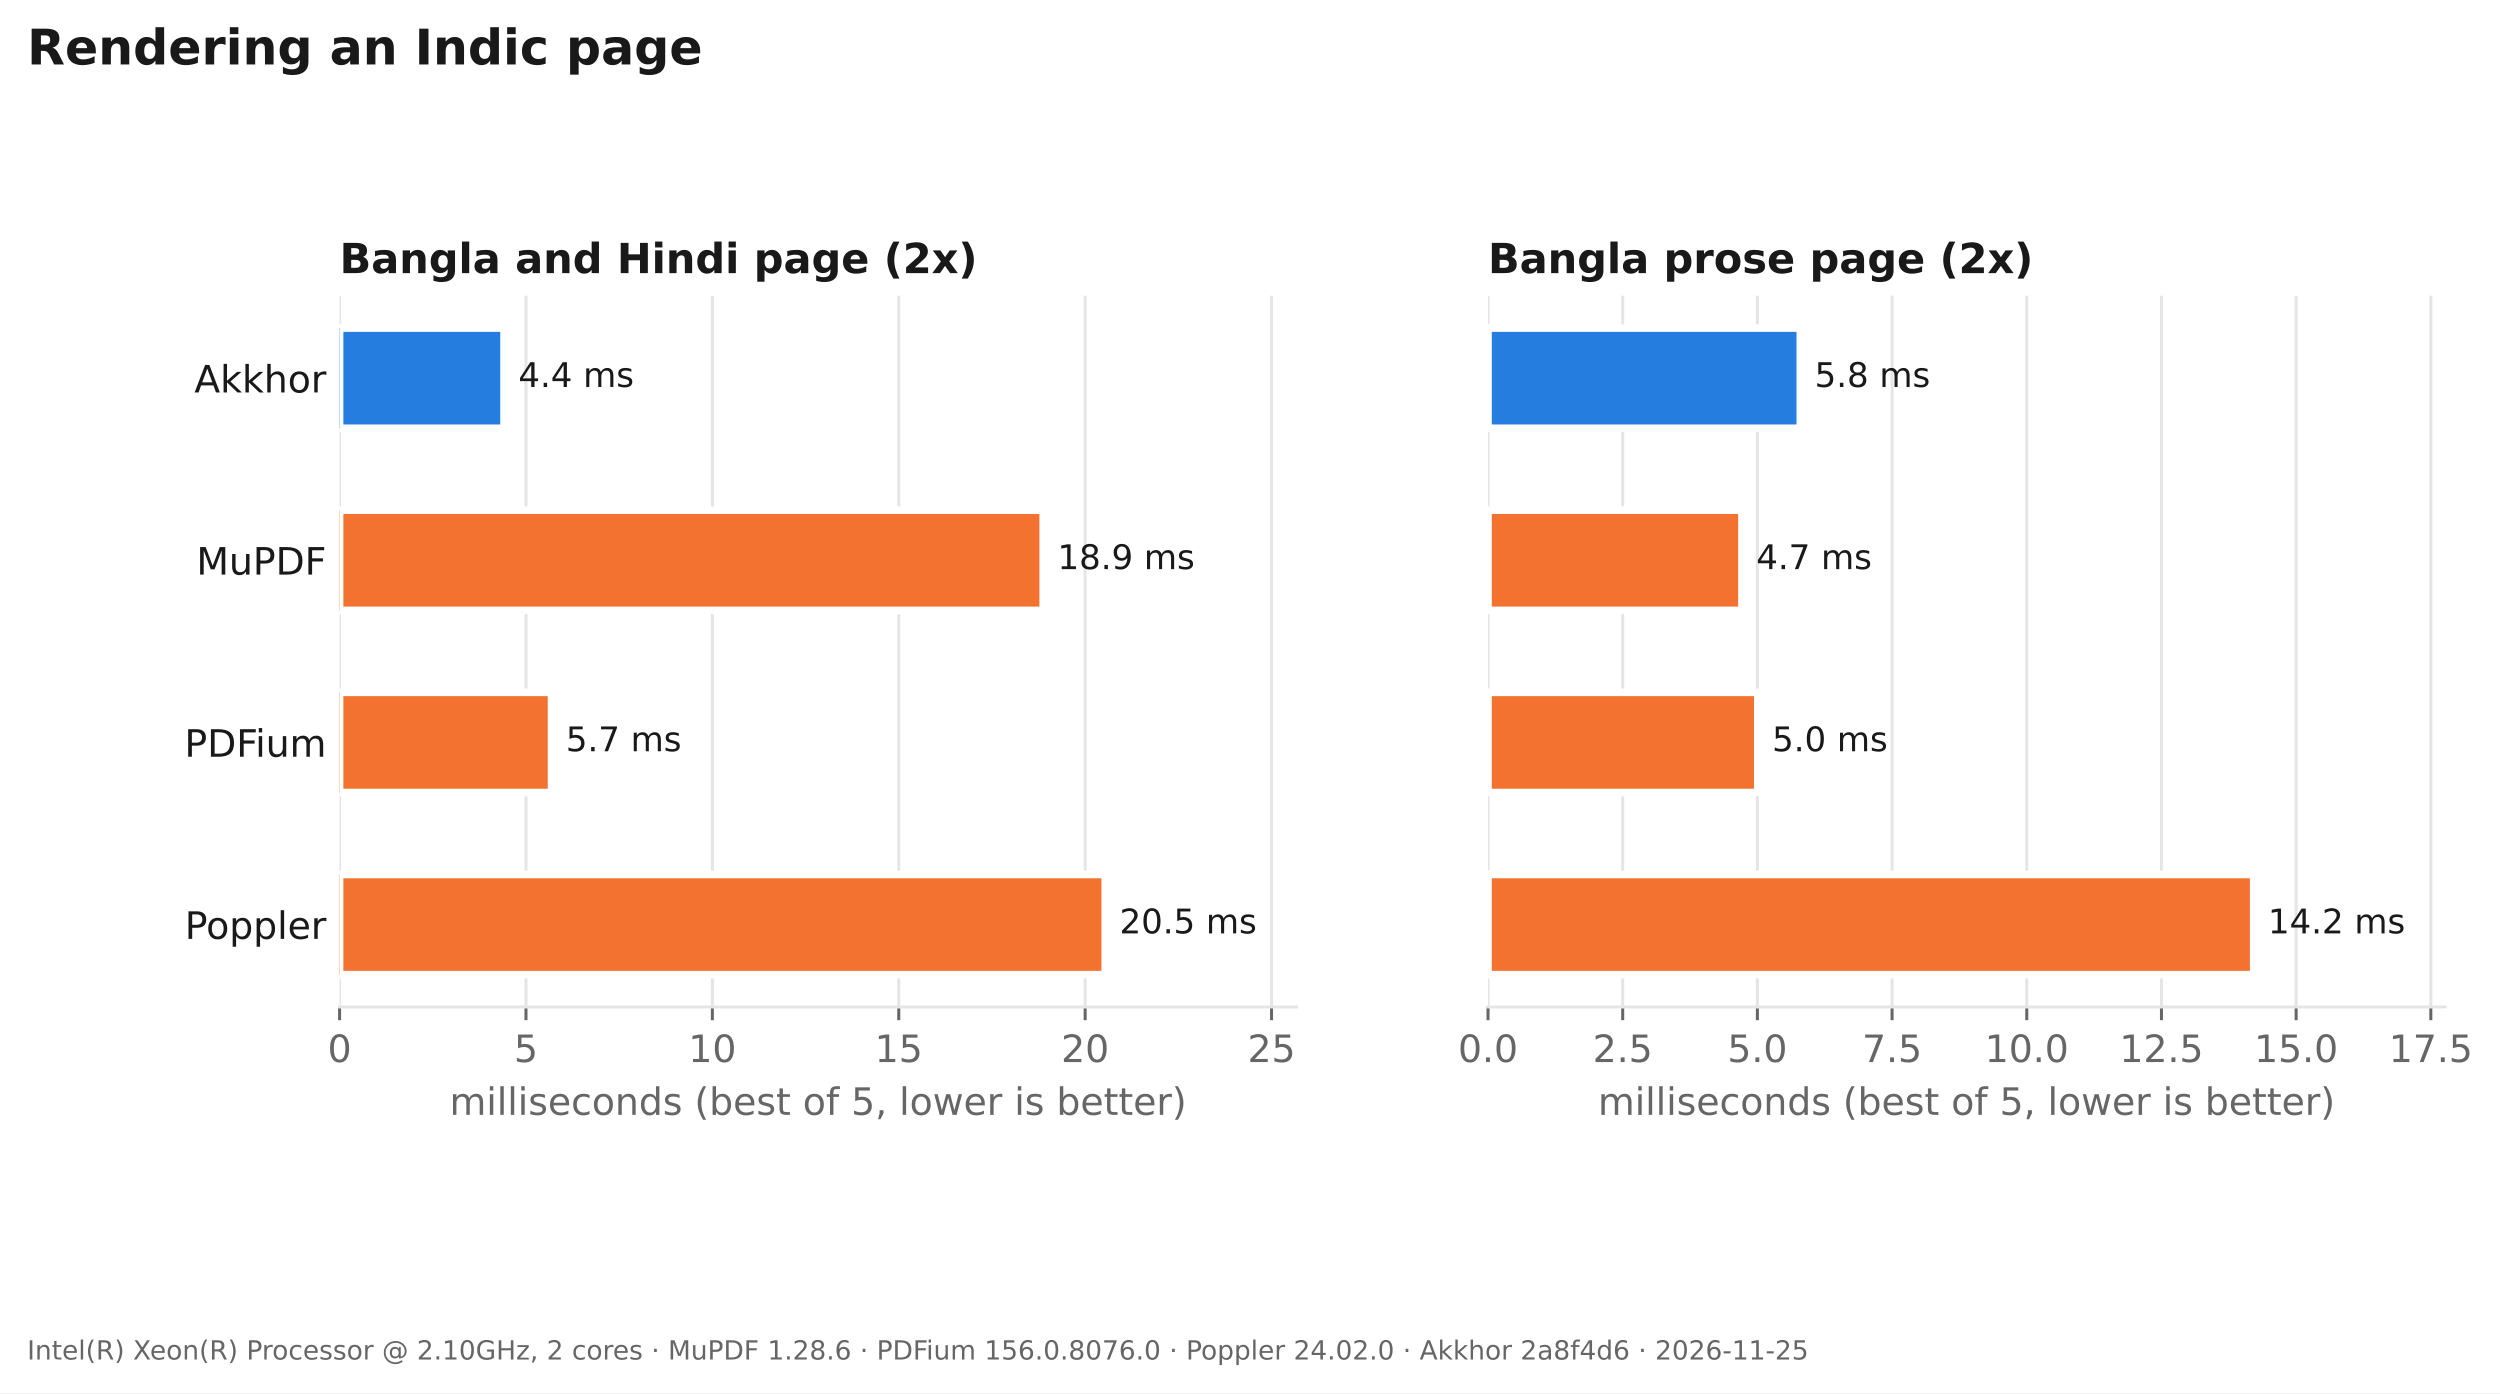
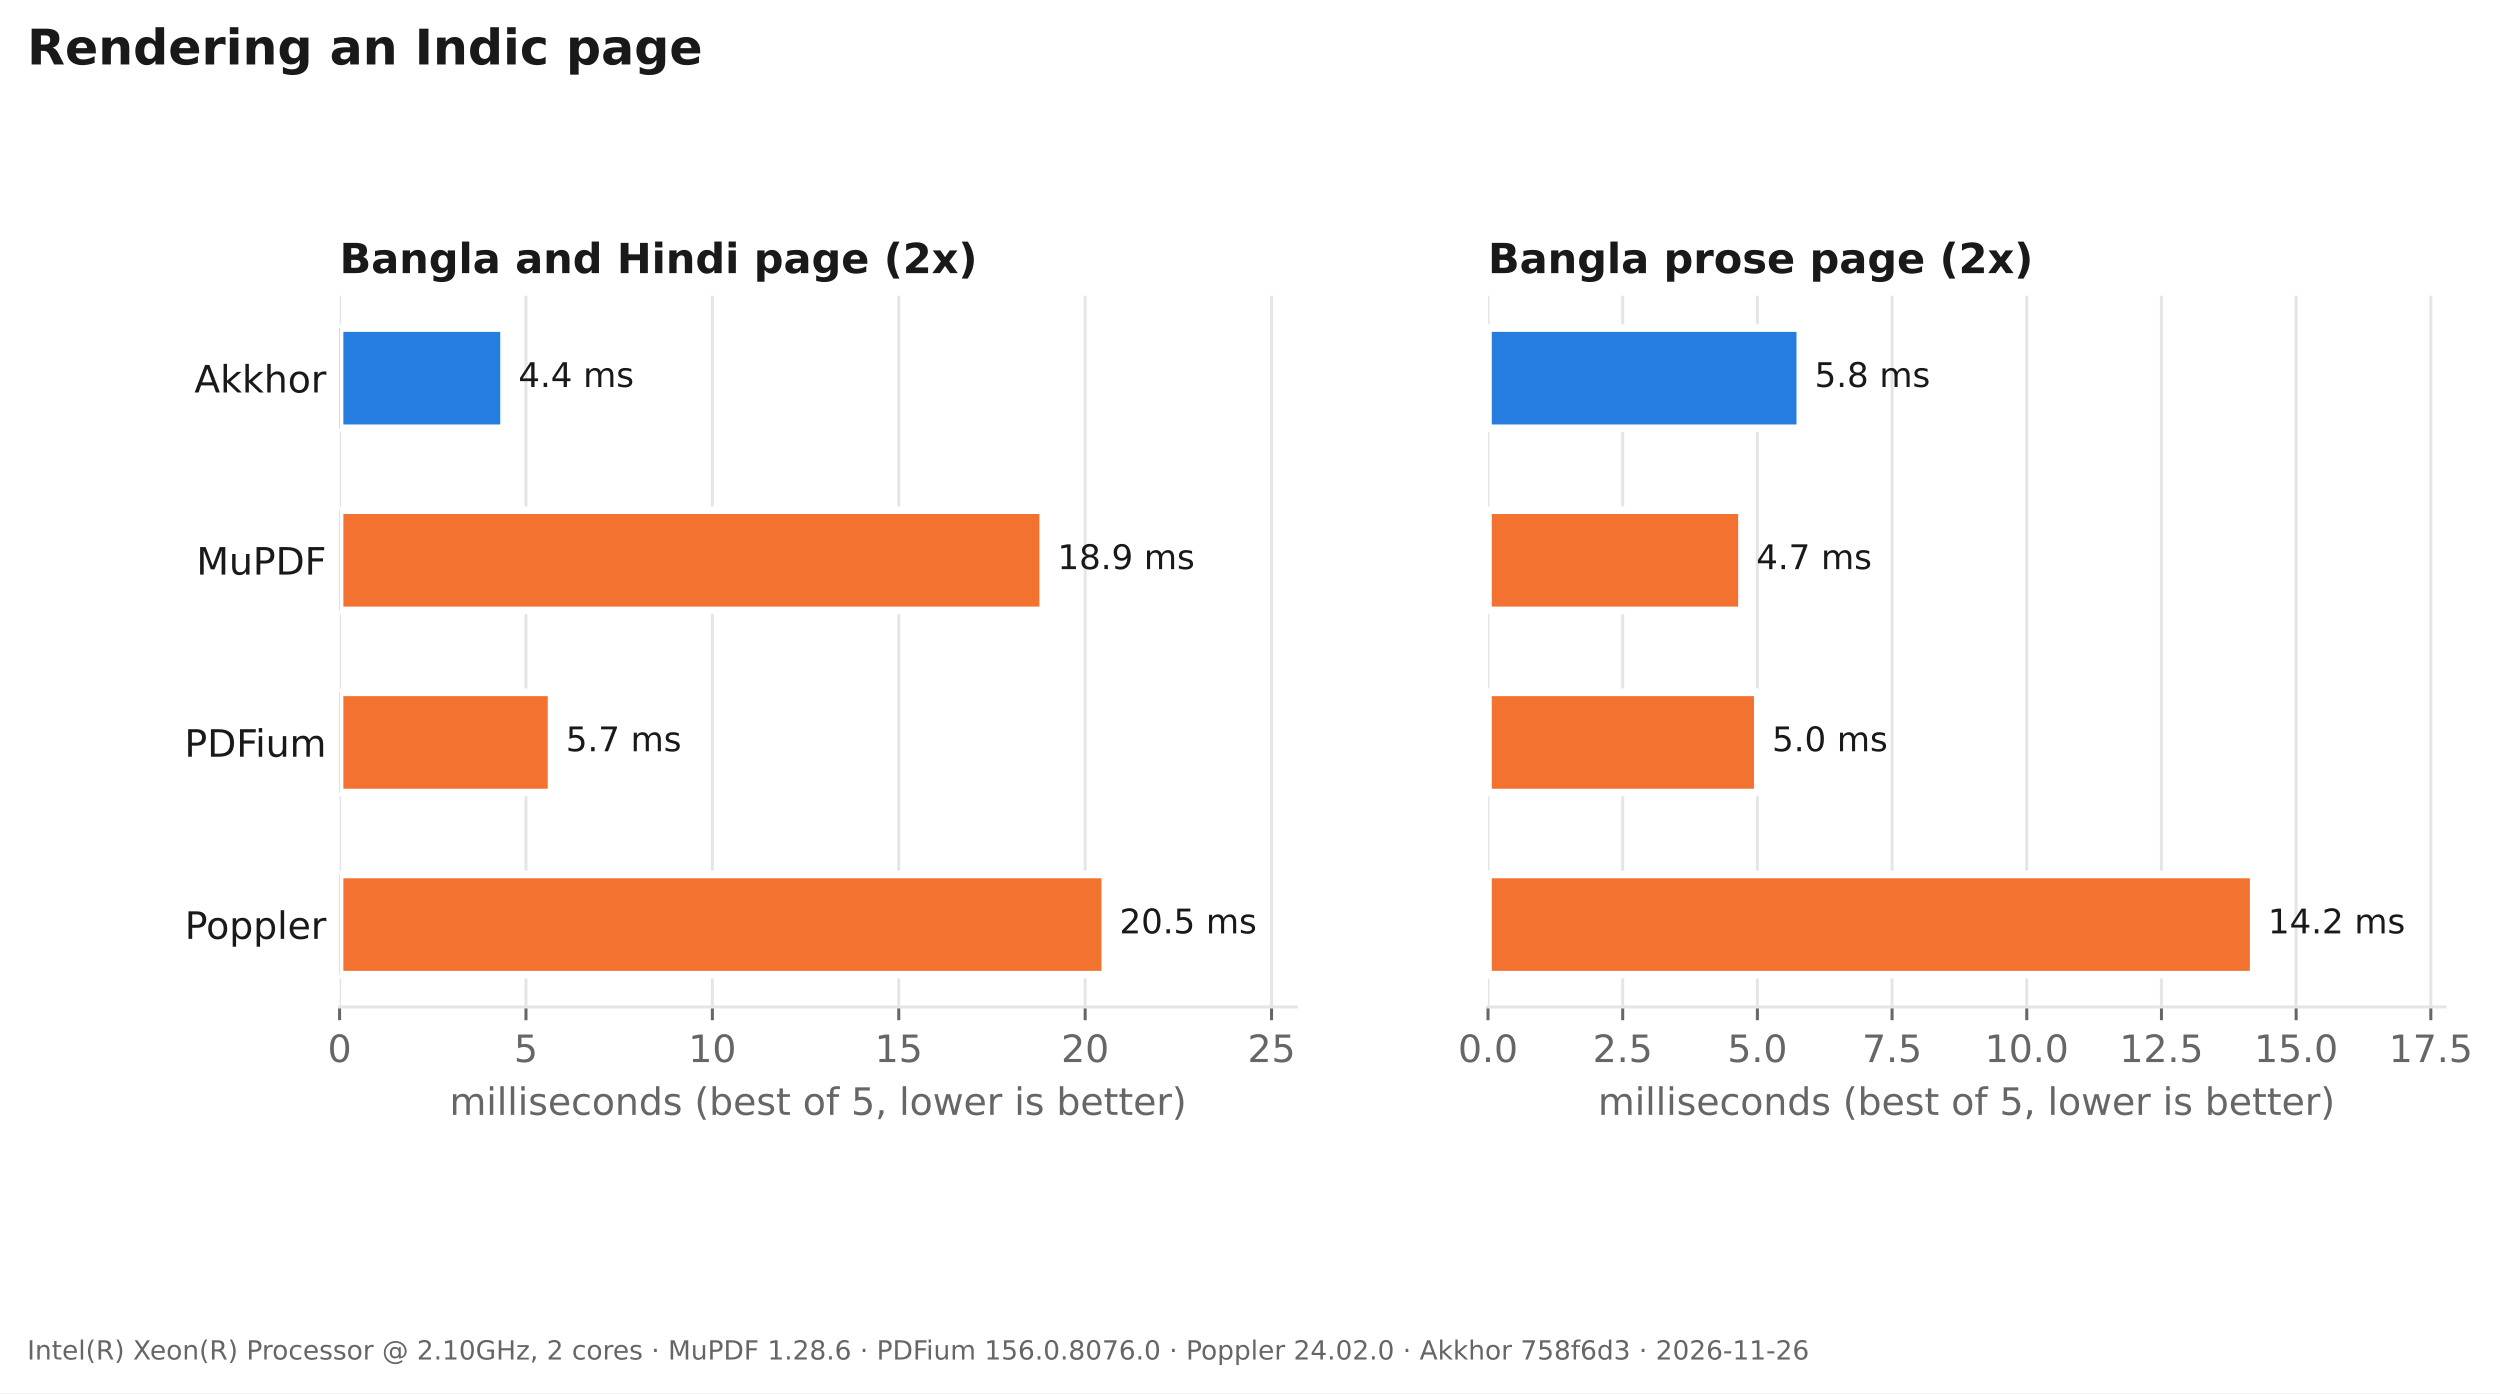
<svg xmlns="http://www.w3.org/2000/svg" xmlns:xlink="http://www.w3.org/1999/xlink" width="662.567pt" height="369.202pt" viewBox="0 0 662.567 369.202" version="1.1">
  <defs>
    <style type="text/css">*{stroke-linejoin: round; stroke-linecap: butt}</style>
  </defs>
  <g id="figure_1">
    <g id="patch_1">
      <path d="M 0 369.202  L 662.567 369.202  L 662.567 0  L 0 0  z " style="fill: #ffffff" />
    </g>
    <g id="axes_1">
      <g id="patch_2">
        <path d="M 90 266.873  L 343.636 266.873  L 343.636 78.377  L 90 78.377  z " style="fill: #ffffff" />
      </g>
      <g id="matplotlib.axis_1">
        <g id="xtick_1">
          <g id="line2d_1">
-             <path d="M 90 266.873  L 90 78.377  " clip-path="url(#p45b72f5a3f)" style="fill: none; stroke: #e5e5e5; stroke-width: 0.8; stroke-linecap: square" />
+             <path d="M 90 266.873  L 90 78.377  " clip-path="url(#pb002226af6)" style="fill: none; stroke: #e5e5e5; stroke-width: 0.8; stroke-linecap: square" />
          </g>
          <g id="line2d_2">
            <defs>
-               <path id="m10860d3f69" d="M 0 0  L 0 3.5  " style="stroke: #666666; stroke-width: 0.8" />
+               <path id="m688f23598b" d="M 0 0  L 0 3.5  " style="stroke: #666666; stroke-width: 0.8" />
            </defs>
            <g>
-               <use xlink:href="#m10860d3f69" x="90" y="266.873" style="fill: #666666; stroke: #666666; stroke-width: 0.8" />
+               <use xlink:href="#m688f23598b" x="90" y="266.873" style="fill: #666666; stroke: #666666; stroke-width: 0.8" />
            </g>
          </g>
          <g id="text_1">
            <text style="font-size: 10px; font-family: 'DejaVu Sans'; text-anchor: middle; fill: #666666" x="90" y="281.471" transform="rotate(-0 90 281.4707)">0</text>
          </g>
        </g>
        <g id="xtick_2">
          <g id="line2d_3">
-             <path d="M 139.398 266.873  L 139.398 78.377  " clip-path="url(#p45b72f5a3f)" style="fill: none; stroke: #e5e5e5; stroke-width: 0.8; stroke-linecap: square" />
+             <path d="M 139.398 266.873  L 139.398 78.377  " clip-path="url(#pb002226af6)" style="fill: none; stroke: #e5e5e5; stroke-width: 0.8; stroke-linecap: square" />
          </g>
          <g id="line2d_4">
            <g>
-               <use xlink:href="#m10860d3f69" x="139.398" y="266.873" style="fill: #666666; stroke: #666666; stroke-width: 0.8" />
+               <use xlink:href="#m688f23598b" x="139.398" y="266.873" style="fill: #666666; stroke: #666666; stroke-width: 0.8" />
            </g>
          </g>
          <g id="text_2">
            <text style="font-size: 10px; font-family: 'DejaVu Sans'; text-anchor: middle; fill: #666666" x="139.398" y="281.471" transform="rotate(-0 139.3985 281.4707)">5</text>
          </g>
        </g>
        <g id="xtick_3">
          <g id="line2d_5">
-             <path d="M 188.797 266.873  L 188.797 78.377  " clip-path="url(#p45b72f5a3f)" style="fill: none; stroke: #e5e5e5; stroke-width: 0.8; stroke-linecap: square" />
+             <path d="M 188.797 266.873  L 188.797 78.377  " clip-path="url(#pb002226af6)" style="fill: none; stroke: #e5e5e5; stroke-width: 0.8; stroke-linecap: square" />
          </g>
          <g id="line2d_6">
            <g>
-               <use xlink:href="#m10860d3f69" x="188.797" y="266.873" style="fill: #666666; stroke: #666666; stroke-width: 0.8" />
+               <use xlink:href="#m688f23598b" x="188.797" y="266.873" style="fill: #666666; stroke: #666666; stroke-width: 0.8" />
            </g>
          </g>
          <g id="text_3">
            <text style="font-size: 10px; font-family: 'DejaVu Sans'; text-anchor: middle; fill: #666666" x="188.797" y="281.471" transform="rotate(-0 188.7969 281.4707)">10</text>
          </g>
        </g>
        <g id="xtick_4">
          <g id="line2d_7">
-             <path d="M 238.195 266.873  L 238.195 78.377  " clip-path="url(#p45b72f5a3f)" style="fill: none; stroke: #e5e5e5; stroke-width: 0.8; stroke-linecap: square" />
+             <path d="M 238.195 266.873  L 238.195 78.377  " clip-path="url(#pb002226af6)" style="fill: none; stroke: #e5e5e5; stroke-width: 0.8; stroke-linecap: square" />
          </g>
          <g id="line2d_8">
            <g>
-               <use xlink:href="#m10860d3f69" x="238.195" y="266.873" style="fill: #666666; stroke: #666666; stroke-width: 0.8" />
+               <use xlink:href="#m688f23598b" x="238.195" y="266.873" style="fill: #666666; stroke: #666666; stroke-width: 0.8" />
            </g>
          </g>
          <g id="text_4">
            <text style="font-size: 10px; font-family: 'DejaVu Sans'; text-anchor: middle; fill: #666666" x="238.195" y="281.471" transform="rotate(-0 238.1954 281.4707)">15</text>
          </g>
        </g>
        <g id="xtick_5">
          <g id="line2d_9">
-             <path d="M 287.594 266.873  L 287.594 78.377  " clip-path="url(#p45b72f5a3f)" style="fill: none; stroke: #e5e5e5; stroke-width: 0.8; stroke-linecap: square" />
+             <path d="M 287.594 266.873  L 287.594 78.377  " clip-path="url(#pb002226af6)" style="fill: none; stroke: #e5e5e5; stroke-width: 0.8; stroke-linecap: square" />
          </g>
          <g id="line2d_10">
            <g>
-               <use xlink:href="#m10860d3f69" x="287.594" y="266.873" style="fill: #666666; stroke: #666666; stroke-width: 0.8" />
+               <use xlink:href="#m688f23598b" x="287.594" y="266.873" style="fill: #666666; stroke: #666666; stroke-width: 0.8" />
            </g>
          </g>
          <g id="text_5">
            <text style="font-size: 10px; font-family: 'DejaVu Sans'; text-anchor: middle; fill: #666666" x="287.594" y="281.471" transform="rotate(-0 287.5938 281.4707)">20</text>
          </g>
        </g>
        <g id="xtick_6">
          <g id="line2d_11">
-             <path d="M 336.992 266.873  L 336.992 78.377  " clip-path="url(#p45b72f5a3f)" style="fill: none; stroke: #e5e5e5; stroke-width: 0.8; stroke-linecap: square" />
+             <path d="M 336.992 266.873  L 336.992 78.377  " clip-path="url(#pb002226af6)" style="fill: none; stroke: #e5e5e5; stroke-width: 0.8; stroke-linecap: square" />
          </g>
          <g id="line2d_12">
            <g>
-               <use xlink:href="#m10860d3f69" x="336.992" y="266.873" style="fill: #666666; stroke: #666666; stroke-width: 0.8" />
+               <use xlink:href="#m688f23598b" x="336.992" y="266.873" style="fill: #666666; stroke: #666666; stroke-width: 0.8" />
            </g>
          </g>
          <g id="text_6">
            <text style="font-size: 10px; font-family: 'DejaVu Sans'; text-anchor: middle; fill: #666666" x="336.992" y="281.471" transform="rotate(-0 336.9923 281.4707)">25</text>
          </g>
        </g>
        <g id="text_7">
          <text style="font-size: 10px; font-family: 'DejaVu Sans'; text-anchor: middle; fill: #666666" x="216.818" y="295.471" transform="rotate(-0 216.8182 295.4715)">milliseconds (best of 5, lower is better)</text>
        </g>
      </g>
      <g id="matplotlib.axis_2">
        <g id="ytick_1">
          <g id="line2d_13" />
          <g id="text_8">
            <text style="font-size: 10px; font-family: 'DejaVu Sans'; text-anchor: end; fill: #191919" x="86.5" y="104.019" transform="rotate(-0 86.5 104.0186)">Akkhor</text>
          </g>
        </g>
        <g id="ytick_2">
          <g id="line2d_14" />
          <g id="text_9">
            <text style="font-size: 10px; font-family: 'DejaVu Sans'; text-anchor: end; fill: #191919" x="86.5" y="152.289" transform="rotate(-0 86.5 152.2886)">MuPDF</text>
          </g>
        </g>
        <g id="ytick_3">
          <g id="line2d_15" />
          <g id="text_10">
            <text style="font-size: 10px; font-family: 'DejaVu Sans'; text-anchor: end; fill: #191919" x="86.5" y="200.559" transform="rotate(-0 86.5 200.5594)">PDFium</text>
          </g>
        </g>
        <g id="ytick_4">
          <g id="line2d_16" />
          <g id="text_11">
            <text style="font-size: 10px; font-family: 'DejaVu Sans'; text-anchor: end; fill: #191919" x="86.5" y="248.83" transform="rotate(-0 86.5 248.8299)">Poppler</text>
          </g>
        </g>
      </g>
      <g id="patch_3">
-         <path d="M 90 113.494  L 133.579 113.494  L 133.579 86.945  L 90 86.945  z " clip-path="url(#p45b72f5a3f)" style="fill: #257de0; stroke: #ffffff; stroke-width: 2; stroke-linejoin: miter" />
+         <path d="M 90 113.494  L 133.579 113.494  L 133.579 86.945  L 90 86.945  z " clip-path="url(#pb002226af6)" style="fill: #257de0; stroke: #ffffff; stroke-width: 2; stroke-linejoin: miter" />
      </g>
      <g id="patch_4">
-         <path d="M 90 161.764  L 276.469 161.764  L 276.469 135.215  L 90 135.215  z " clip-path="url(#p45b72f5a3f)" style="fill: #f47230; stroke: #ffffff; stroke-width: 2; stroke-linejoin: miter" />
+         <path d="M 90 161.764  L 276.469 161.764  L 276.469 135.215  L 90 135.215  z " clip-path="url(#pb002226af6)" style="fill: #f47230; stroke: #ffffff; stroke-width: 2; stroke-linejoin: miter" />
      </g>
      <g id="patch_5">
-         <path d="M 90 210.035  L 146.166 210.035  L 146.166 183.486  L 90 183.486  z " clip-path="url(#p45b72f5a3f)" style="fill: #f47230; stroke: #ffffff; stroke-width: 2; stroke-linejoin: miter" />
+         <path d="M 90 210.035  L 146.166 210.035  L 146.166 183.486  L 90 183.486  z " clip-path="url(#pb002226af6)" style="fill: #f47230; stroke: #ffffff; stroke-width: 2; stroke-linejoin: miter" />
      </g>
      <g id="patch_6">
-         <path d="M 90 258.305  L 292.909 258.305  L 292.909 231.756  L 90 231.756  z " clip-path="url(#p45b72f5a3f)" style="fill: #f47230; stroke: #ffffff; stroke-width: 2; stroke-linejoin: miter" />
+         <path d="M 90 258.305  L 292.909 258.305  L 292.909 231.756  L 90 231.756  z " clip-path="url(#pb002226af6)" style="fill: #f47230; stroke: #ffffff; stroke-width: 2; stroke-linejoin: miter" />
      </g>
      <g id="patch_7">
        <path d="M 90 266.873  L 343.636 266.873  " style="fill: none; stroke: #e5e5e5; stroke-width: 0.8; stroke-linejoin: miter; stroke-linecap: square" />
      </g>
      <g id="text_12">
        <text style="font-size: 9px; font-family: 'DejaVu Sans'; text-anchor: start; fill: #191919" x="137.384" y="102.557" transform="rotate(-0 137.3839 102.5573)">4.4 ms</text>
      </g>
      <g id="text_13">
        <text style="font-size: 9px; font-family: 'DejaVu Sans'; text-anchor: start; fill: #191919" x="280.274" y="150.828" transform="rotate(-0 280.2738 150.8277)">18.9 ms</text>
      </g>
      <g id="text_14">
        <text style="font-size: 9px; font-family: 'DejaVu Sans'; text-anchor: start; fill: #191919" x="149.971" y="199.098" transform="rotate(-0 149.9706 199.0981)">5.7 ms</text>
      </g>
      <g id="text_15">
        <text style="font-size: 9px; font-family: 'DejaVu Sans'; text-anchor: start; fill: #191919" x="296.714" y="247.369" transform="rotate(-0 296.7136 247.3685)">20.5 ms</text>
      </g>
      <g id="text_16">
        <text style="font-weight: 700; font-size: 11px; font-family: 'DejaVu Sans'; text-anchor: start; fill: #191919" x="90" y="72.377" transform="rotate(-0 90 72.37702)">Bangla and Hindi page (2x)</text>
      </g>
    </g>
    <g id="axes_2">
      <g id="patch_8">
        <path d="M 394.364 266.873  L 648 266.873  L 648 78.377  L 394.364 78.377  z " style="fill: #ffffff" />
      </g>
      <g id="matplotlib.axis_3">
        <g id="xtick_7">
          <g id="line2d_17">
-             <path d="M 394.364 266.873  L 394.364 78.377  " clip-path="url(#p6cb310ab5b)" style="fill: none; stroke: #e5e5e5; stroke-width: 0.8; stroke-linecap: square" />
+             <path d="M 394.364 266.873  L 394.364 78.377  " clip-path="url(#p6b75bf03ac)" style="fill: none; stroke: #e5e5e5; stroke-width: 0.8; stroke-linecap: square" />
          </g>
          <g id="line2d_18">
            <g>
-               <use xlink:href="#m10860d3f69" x="394.364" y="266.873" style="fill: #666666; stroke: #666666; stroke-width: 0.8" />
+               <use xlink:href="#m688f23598b" x="394.364" y="266.873" style="fill: #666666; stroke: #666666; stroke-width: 0.8" />
            </g>
          </g>
          <g id="text_17">
            <text style="font-size: 10px; font-family: 'DejaVu Sans'; text-anchor: middle; fill: #666666" x="394.364" y="281.471" transform="rotate(-0 394.3636 281.4707)">0.0</text>
          </g>
        </g>
        <g id="xtick_8">
          <g id="line2d_19">
-             <path d="M 430.059 266.873  L 430.059 78.377  " clip-path="url(#p6cb310ab5b)" style="fill: none; stroke: #e5e5e5; stroke-width: 0.8; stroke-linecap: square" />
+             <path d="M 430.059 266.873  L 430.059 78.377  " clip-path="url(#p6b75bf03ac)" style="fill: none; stroke: #e5e5e5; stroke-width: 0.8; stroke-linecap: square" />
          </g>
          <g id="line2d_20">
            <g>
-               <use xlink:href="#m10860d3f69" x="430.059" y="266.873" style="fill: #666666; stroke: #666666; stroke-width: 0.8" />
+               <use xlink:href="#m688f23598b" x="430.059" y="266.873" style="fill: #666666; stroke: #666666; stroke-width: 0.8" />
            </g>
          </g>
          <g id="text_18">
            <text style="font-size: 10px; font-family: 'DejaVu Sans'; text-anchor: middle; fill: #666666" x="430.059" y="281.471" transform="rotate(-0 430.0594 281.4707)">2.5</text>
          </g>
        </g>
        <g id="xtick_9">
          <g id="line2d_21">
-             <path d="M 465.755 266.873  L 465.755 78.377  " clip-path="url(#p6cb310ab5b)" style="fill: none; stroke: #e5e5e5; stroke-width: 0.8; stroke-linecap: square" />
+             <path d="M 465.755 266.873  L 465.755 78.377  " clip-path="url(#p6b75bf03ac)" style="fill: none; stroke: #e5e5e5; stroke-width: 0.8; stroke-linecap: square" />
          </g>
          <g id="line2d_22">
            <g>
-               <use xlink:href="#m10860d3f69" x="465.755" y="266.873" style="fill: #666666; stroke: #666666; stroke-width: 0.8" />
+               <use xlink:href="#m688f23598b" x="465.755" y="266.873" style="fill: #666666; stroke: #666666; stroke-width: 0.8" />
            </g>
          </g>
          <g id="text_19">
            <text style="font-size: 10px; font-family: 'DejaVu Sans'; text-anchor: middle; fill: #666666" x="465.755" y="281.471" transform="rotate(-0 465.7552 281.4707)">5.0</text>
          </g>
        </g>
        <g id="xtick_10">
          <g id="line2d_23">
-             <path d="M 501.451 266.873  L 501.451 78.377  " clip-path="url(#p6cb310ab5b)" style="fill: none; stroke: #e5e5e5; stroke-width: 0.8; stroke-linecap: square" />
+             <path d="M 501.451 266.873  L 501.451 78.377  " clip-path="url(#p6b75bf03ac)" style="fill: none; stroke: #e5e5e5; stroke-width: 0.8; stroke-linecap: square" />
          </g>
          <g id="line2d_24">
            <g>
-               <use xlink:href="#m10860d3f69" x="501.451" y="266.873" style="fill: #666666; stroke: #666666; stroke-width: 0.8" />
+               <use xlink:href="#m688f23598b" x="501.451" y="266.873" style="fill: #666666; stroke: #666666; stroke-width: 0.8" />
            </g>
          </g>
          <g id="text_20">
            <text style="font-size: 10px; font-family: 'DejaVu Sans'; text-anchor: middle; fill: #666666" x="501.451" y="281.471" transform="rotate(-0 501.451 281.4707)">7.5</text>
          </g>
        </g>
        <g id="xtick_11">
          <g id="line2d_25">
-             <path d="M 537.147 266.873  L 537.147 78.377  " clip-path="url(#p6cb310ab5b)" style="fill: none; stroke: #e5e5e5; stroke-width: 0.8; stroke-linecap: square" />
+             <path d="M 537.147 266.873  L 537.147 78.377  " clip-path="url(#p6b75bf03ac)" style="fill: none; stroke: #e5e5e5; stroke-width: 0.8; stroke-linecap: square" />
          </g>
          <g id="line2d_26">
            <g>
-               <use xlink:href="#m10860d3f69" x="537.147" y="266.873" style="fill: #666666; stroke: #666666; stroke-width: 0.8" />
+               <use xlink:href="#m688f23598b" x="537.147" y="266.873" style="fill: #666666; stroke: #666666; stroke-width: 0.8" />
            </g>
          </g>
          <g id="text_21">
            <text style="font-size: 10px; font-family: 'DejaVu Sans'; text-anchor: middle; fill: #666666" x="537.147" y="281.471" transform="rotate(-0 537.1468 281.4707)">10.0</text>
          </g>
        </g>
        <g id="xtick_12">
          <g id="line2d_27">
-             <path d="M 572.843 266.873  L 572.843 78.377  " clip-path="url(#p6cb310ab5b)" style="fill: none; stroke: #e5e5e5; stroke-width: 0.8; stroke-linecap: square" />
+             <path d="M 572.843 266.873  L 572.843 78.377  " clip-path="url(#p6b75bf03ac)" style="fill: none; stroke: #e5e5e5; stroke-width: 0.8; stroke-linecap: square" />
          </g>
          <g id="line2d_28">
            <g>
-               <use xlink:href="#m10860d3f69" x="572.843" y="266.873" style="fill: #666666; stroke: #666666; stroke-width: 0.8" />
+               <use xlink:href="#m688f23598b" x="572.843" y="266.873" style="fill: #666666; stroke: #666666; stroke-width: 0.8" />
            </g>
          </g>
          <g id="text_22">
            <text style="font-size: 10px; font-family: 'DejaVu Sans'; text-anchor: middle; fill: #666666" x="572.843" y="281.471" transform="rotate(-0 572.8425 281.4707)">12.5</text>
          </g>
        </g>
        <g id="xtick_13">
          <g id="line2d_29">
-             <path d="M 608.538 266.873  L 608.538 78.377  " clip-path="url(#p6cb310ab5b)" style="fill: none; stroke: #e5e5e5; stroke-width: 0.8; stroke-linecap: square" />
+             <path d="M 608.538 266.873  L 608.538 78.377  " clip-path="url(#p6b75bf03ac)" style="fill: none; stroke: #e5e5e5; stroke-width: 0.8; stroke-linecap: square" />
          </g>
          <g id="line2d_30">
            <g>
-               <use xlink:href="#m10860d3f69" x="608.538" y="266.873" style="fill: #666666; stroke: #666666; stroke-width: 0.8" />
+               <use xlink:href="#m688f23598b" x="608.538" y="266.873" style="fill: #666666; stroke: #666666; stroke-width: 0.8" />
            </g>
          </g>
          <g id="text_23">
            <text style="font-size: 10px; font-family: 'DejaVu Sans'; text-anchor: middle; fill: #666666" x="608.538" y="281.471" transform="rotate(-0 608.5383 281.4707)">15.0</text>
          </g>
        </g>
        <g id="xtick_14">
          <g id="line2d_31">
-             <path d="M 644.234 266.873  L 644.234 78.377  " clip-path="url(#p6cb310ab5b)" style="fill: none; stroke: #e5e5e5; stroke-width: 0.8; stroke-linecap: square" />
+             <path d="M 644.234 266.873  L 644.234 78.377  " clip-path="url(#p6b75bf03ac)" style="fill: none; stroke: #e5e5e5; stroke-width: 0.8; stroke-linecap: square" />
          </g>
          <g id="line2d_32">
            <g>
-               <use xlink:href="#m10860d3f69" x="644.234" y="266.873" style="fill: #666666; stroke: #666666; stroke-width: 0.8" />
+               <use xlink:href="#m688f23598b" x="644.234" y="266.873" style="fill: #666666; stroke: #666666; stroke-width: 0.8" />
            </g>
          </g>
          <g id="text_24">
            <text style="font-size: 10px; font-family: 'DejaVu Sans'; text-anchor: middle; fill: #666666" x="644.234" y="281.471" transform="rotate(-0 644.2341 281.4707)">17.5</text>
          </g>
        </g>
        <g id="text_25">
          <text style="font-size: 10px; font-family: 'DejaVu Sans'; text-anchor: middle; fill: #666666" x="521.182" y="295.471" transform="rotate(-0 521.1818 295.4715)">milliseconds (best of 5, lower is better)</text>
        </g>
      </g>
      <g id="matplotlib.axis_4">
        <g id="ytick_5">
          <g id="line2d_33" />
        </g>
        <g id="ytick_6">
          <g id="line2d_34" />
        </g>
        <g id="ytick_7">
          <g id="line2d_35" />
        </g>
        <g id="ytick_8">
          <g id="line2d_36" />
        </g>
      </g>
      <g id="patch_9">
-         <path d="M 394.364 113.494  L 477.121 113.494  L 477.121 86.945  L 394.364 86.945  z " clip-path="url(#p6cb310ab5b)" style="fill: #257de0; stroke: #ffffff; stroke-width: 2; stroke-linejoin: miter" />
+         <path d="M 394.364 113.494  L 477.121 113.494  L 477.121 86.945  L 394.364 86.945  z " clip-path="url(#p6b75bf03ac)" style="fill: #257de0; stroke: #ffffff; stroke-width: 2; stroke-linejoin: miter" />
      </g>
      <g id="patch_10">
-         <path d="M 394.364 161.764  L 461.657 161.764  L 461.657 135.215  L 394.364 135.215  z " clip-path="url(#p6cb310ab5b)" style="fill: #f47230; stroke: #ffffff; stroke-width: 2; stroke-linejoin: miter" />
+         <path d="M 394.364 161.764  L 461.657 161.764  L 461.657 135.215  L 394.364 135.215  z " clip-path="url(#p6b75bf03ac)" style="fill: #f47230; stroke: #ffffff; stroke-width: 2; stroke-linejoin: miter" />
      </g>
      <g id="patch_11">
-         <path d="M 394.364 210.035  L 465.855 210.035  L 465.855 183.486  L 394.364 183.486  z " clip-path="url(#p6cb310ab5b)" style="fill: #f47230; stroke: #ffffff; stroke-width: 2; stroke-linejoin: miter" />
+         <path d="M 394.364 210.035  L 465.855 210.035  L 465.855 183.486  L 394.364 183.486  z " clip-path="url(#p6b75bf03ac)" style="fill: #f47230; stroke: #ffffff; stroke-width: 2; stroke-linejoin: miter" />
      </g>
      <g id="patch_12">
-         <path d="M 394.364 258.305  L 597.273 258.305  L 597.273 231.756  L 394.364 231.756  z " clip-path="url(#p6cb310ab5b)" style="fill: #f47230; stroke: #ffffff; stroke-width: 2; stroke-linejoin: miter" />
+         <path d="M 394.364 258.305  L 597.273 258.305  L 597.273 231.756  L 394.364 231.756  z " clip-path="url(#p6b75bf03ac)" style="fill: #f47230; stroke: #ffffff; stroke-width: 2; stroke-linejoin: miter" />
      </g>
      <g id="patch_13">
        <path d="M 394.364 266.873  L 648 266.873  " style="fill: none; stroke: #e5e5e5; stroke-width: 0.8; stroke-linejoin: miter; stroke-linecap: square" />
      </g>
      <g id="text_26">
        <text style="font-size: 9px; font-family: 'DejaVu Sans'; text-anchor: start; fill: #191919" x="480.925" y="102.557" transform="rotate(-0 480.9253 102.5573)">5.8 ms</text>
      </g>
      <g id="text_27">
        <text style="font-size: 9px; font-family: 'DejaVu Sans'; text-anchor: start; fill: #191919" x="465.462" y="150.828" transform="rotate(-0 465.4619 150.8277)">4.7 ms</text>
      </g>
      <g id="text_28">
        <text style="font-size: 9px; font-family: 'DejaVu Sans'; text-anchor: start; fill: #191919" x="469.66" y="199.098" transform="rotate(-0 469.6597 199.0981)">5.0 ms</text>
      </g>
      <g id="text_29">
        <text style="font-size: 9px; font-family: 'DejaVu Sans'; text-anchor: start; fill: #191919" x="601.077" y="247.369" transform="rotate(-0 601.0773 247.3685)">14.2 ms</text>
      </g>
      <g id="text_30">
        <text style="font-weight: 700; font-size: 11px; font-family: 'DejaVu Sans'; text-anchor: start; fill: #191919" x="394.364" y="72.377" transform="rotate(-0 394.3636 72.37702)">Bangla prose page (2x)</text>
      </g>
    </g>
    <g id="text_31">
      <text style="font-weight: 700; font-size: 13px; font-family: 'DejaVu Sans'; text-anchor: start; fill: #191919" x="7.2" y="17.078" transform="rotate(-0 7.2 17.07797)">Rendering an Indic page</text>
    </g>
    <g id="text_32">
-       <text style="font-size: 7px; font-family: 'DejaVu Sans'; text-anchor: start; fill: #666666" x="7.2" y="360.32" transform="rotate(-0 7.2 360.3199)">Intel(R) Xeon(R) Processor @ 2.10GHz, 2 cores · MuPDF 1.28.6 · PDFium 156.0.8076.0 · Poppler 24.02.0 · Akkhor 2a8f4d6 · 2026-11-25</text>
+       <text style="font-size: 7px; font-family: 'DejaVu Sans'; text-anchor: start; fill: #666666" x="7.2" y="360.32" transform="rotate(-0 7.2 360.3199)">Intel(R) Xeon(R) Processor @ 2.10GHz, 2 cores · MuPDF 1.28.6 · PDFium 156.0.8076.0 · Poppler 24.02.0 · Akkhor 758f6d3 · 2026-11-26</text>
    </g>
  </g>
  <defs>
-     <clipPath id="p45b72f5a3f">
+     <clipPath id="pb002226af6">
      <rect x="90" y="78.377" width="253.636" height="188.496" />
    </clipPath>
-     <clipPath id="p6cb310ab5b">
+     <clipPath id="p6b75bf03ac">
      <rect x="394.364" y="78.377" width="253.636" height="188.496" />
    </clipPath>
  </defs>
</svg>
